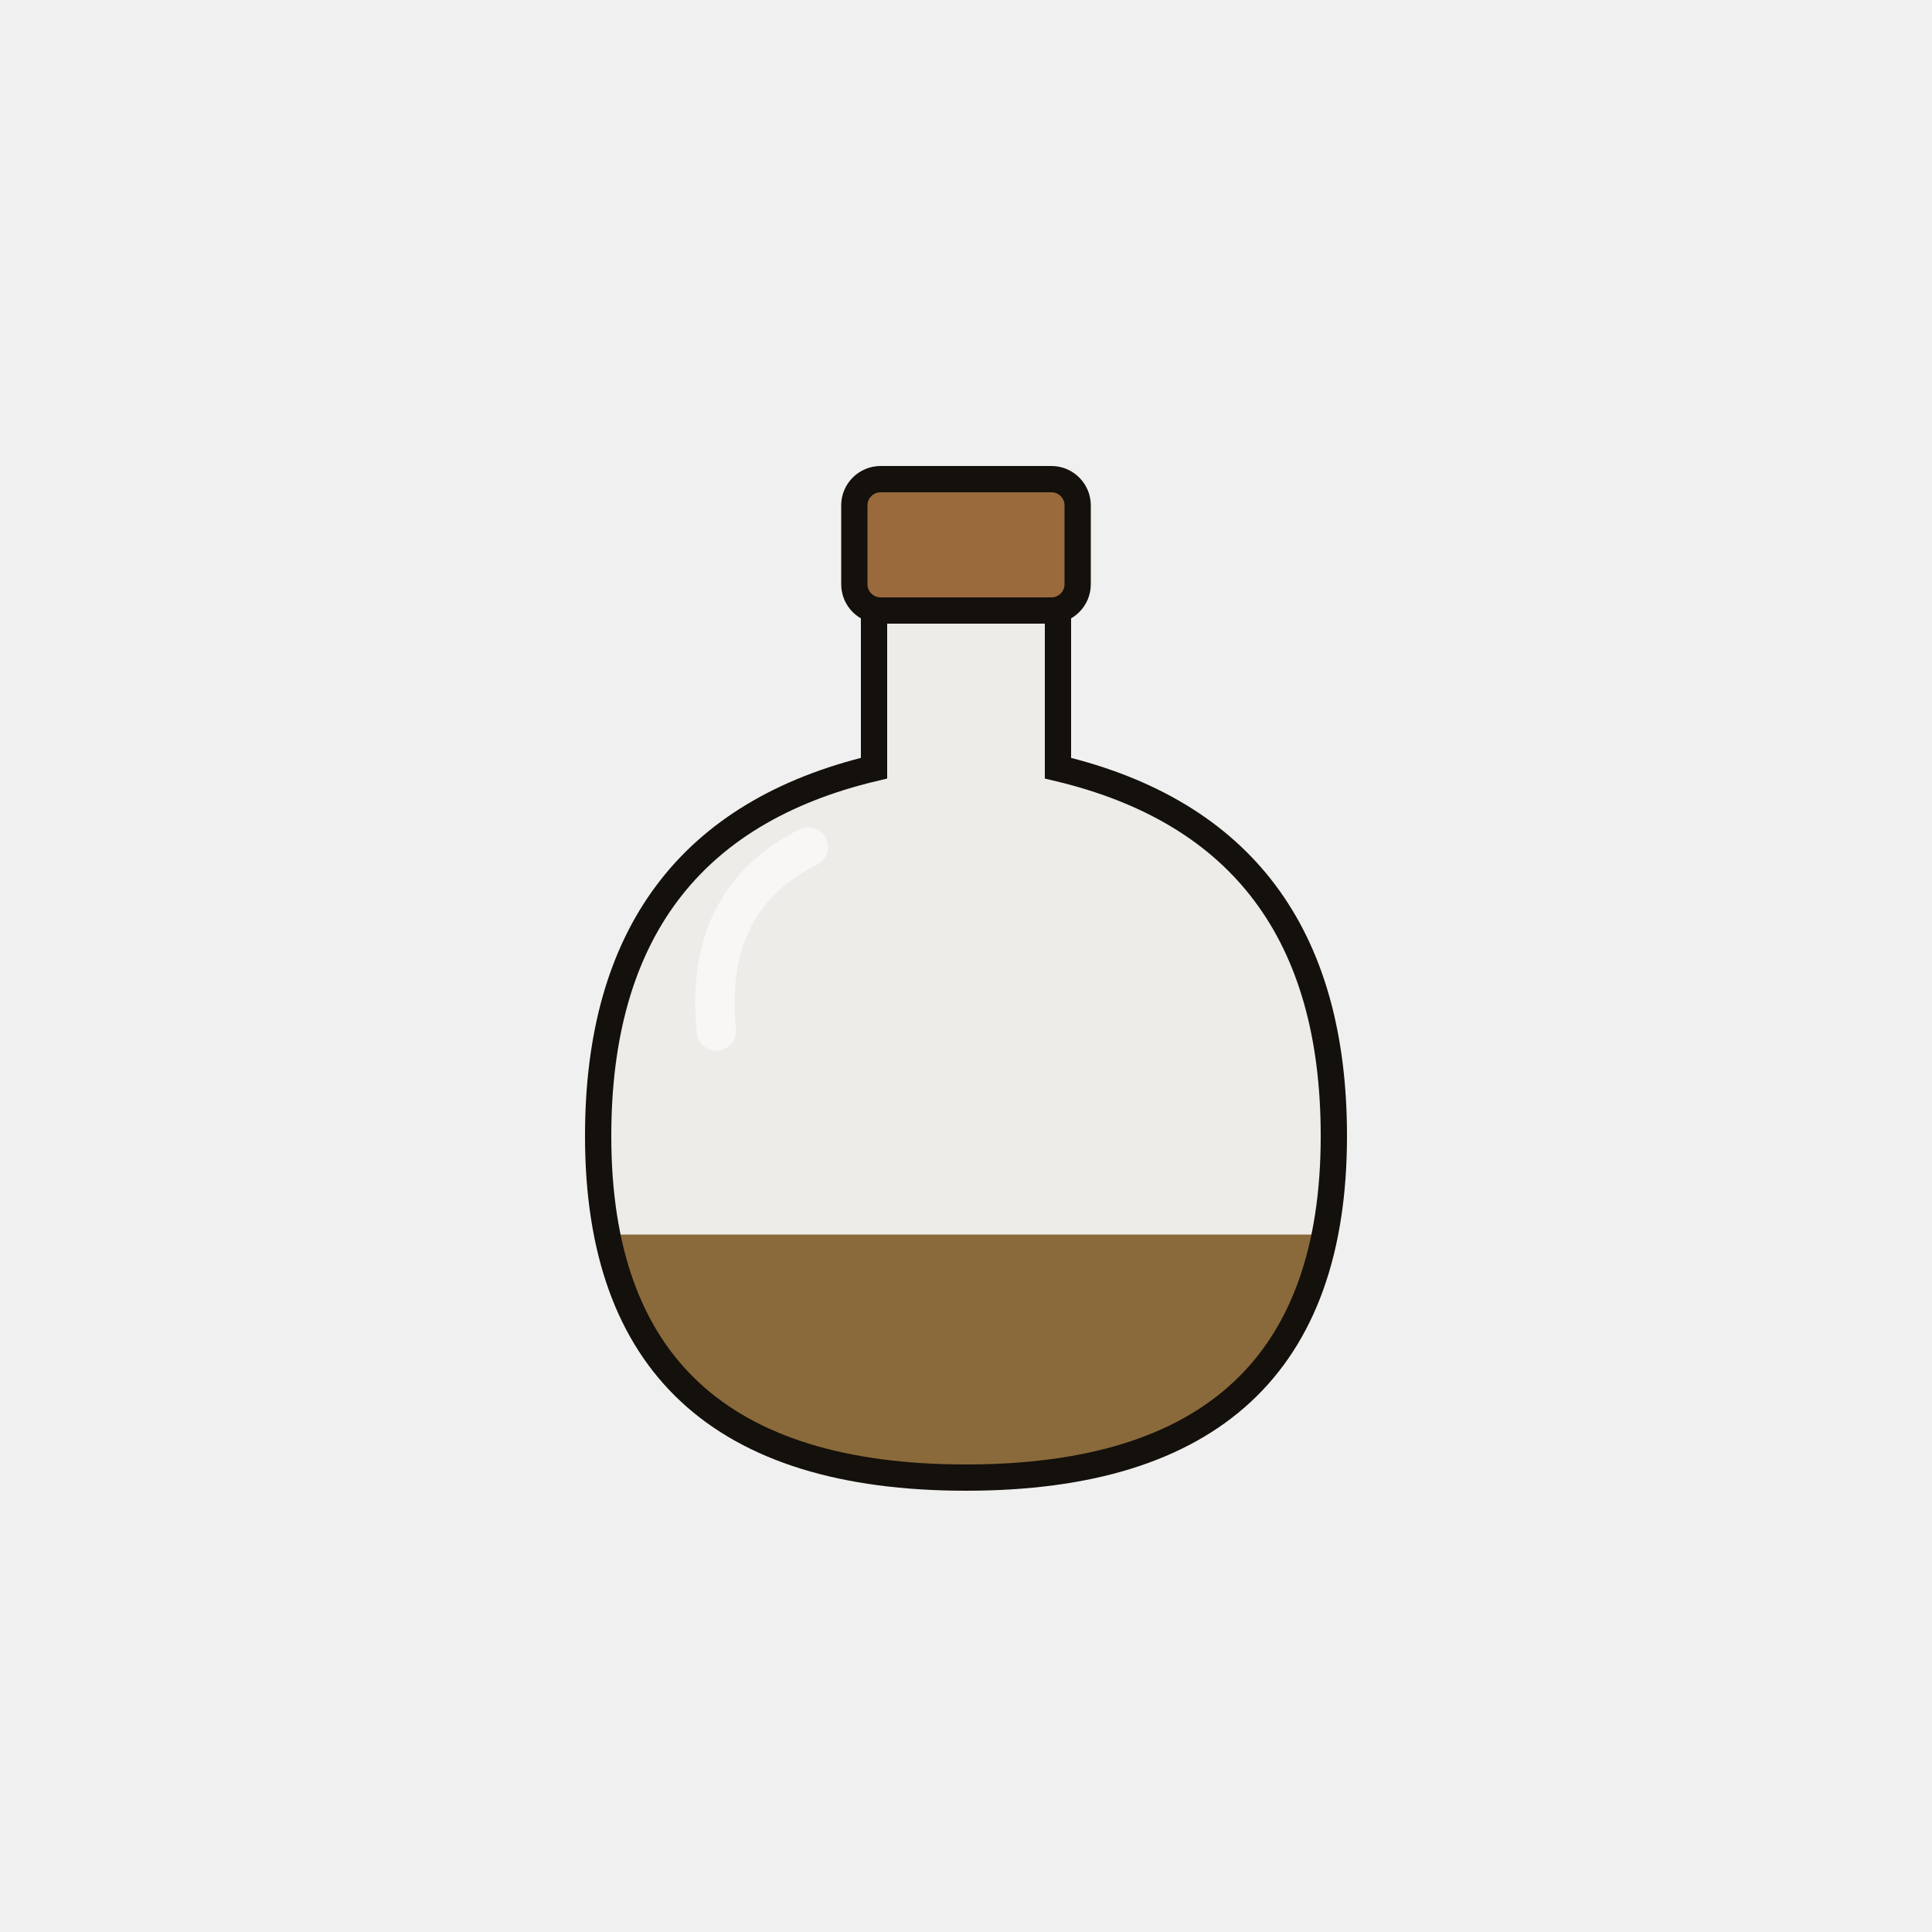
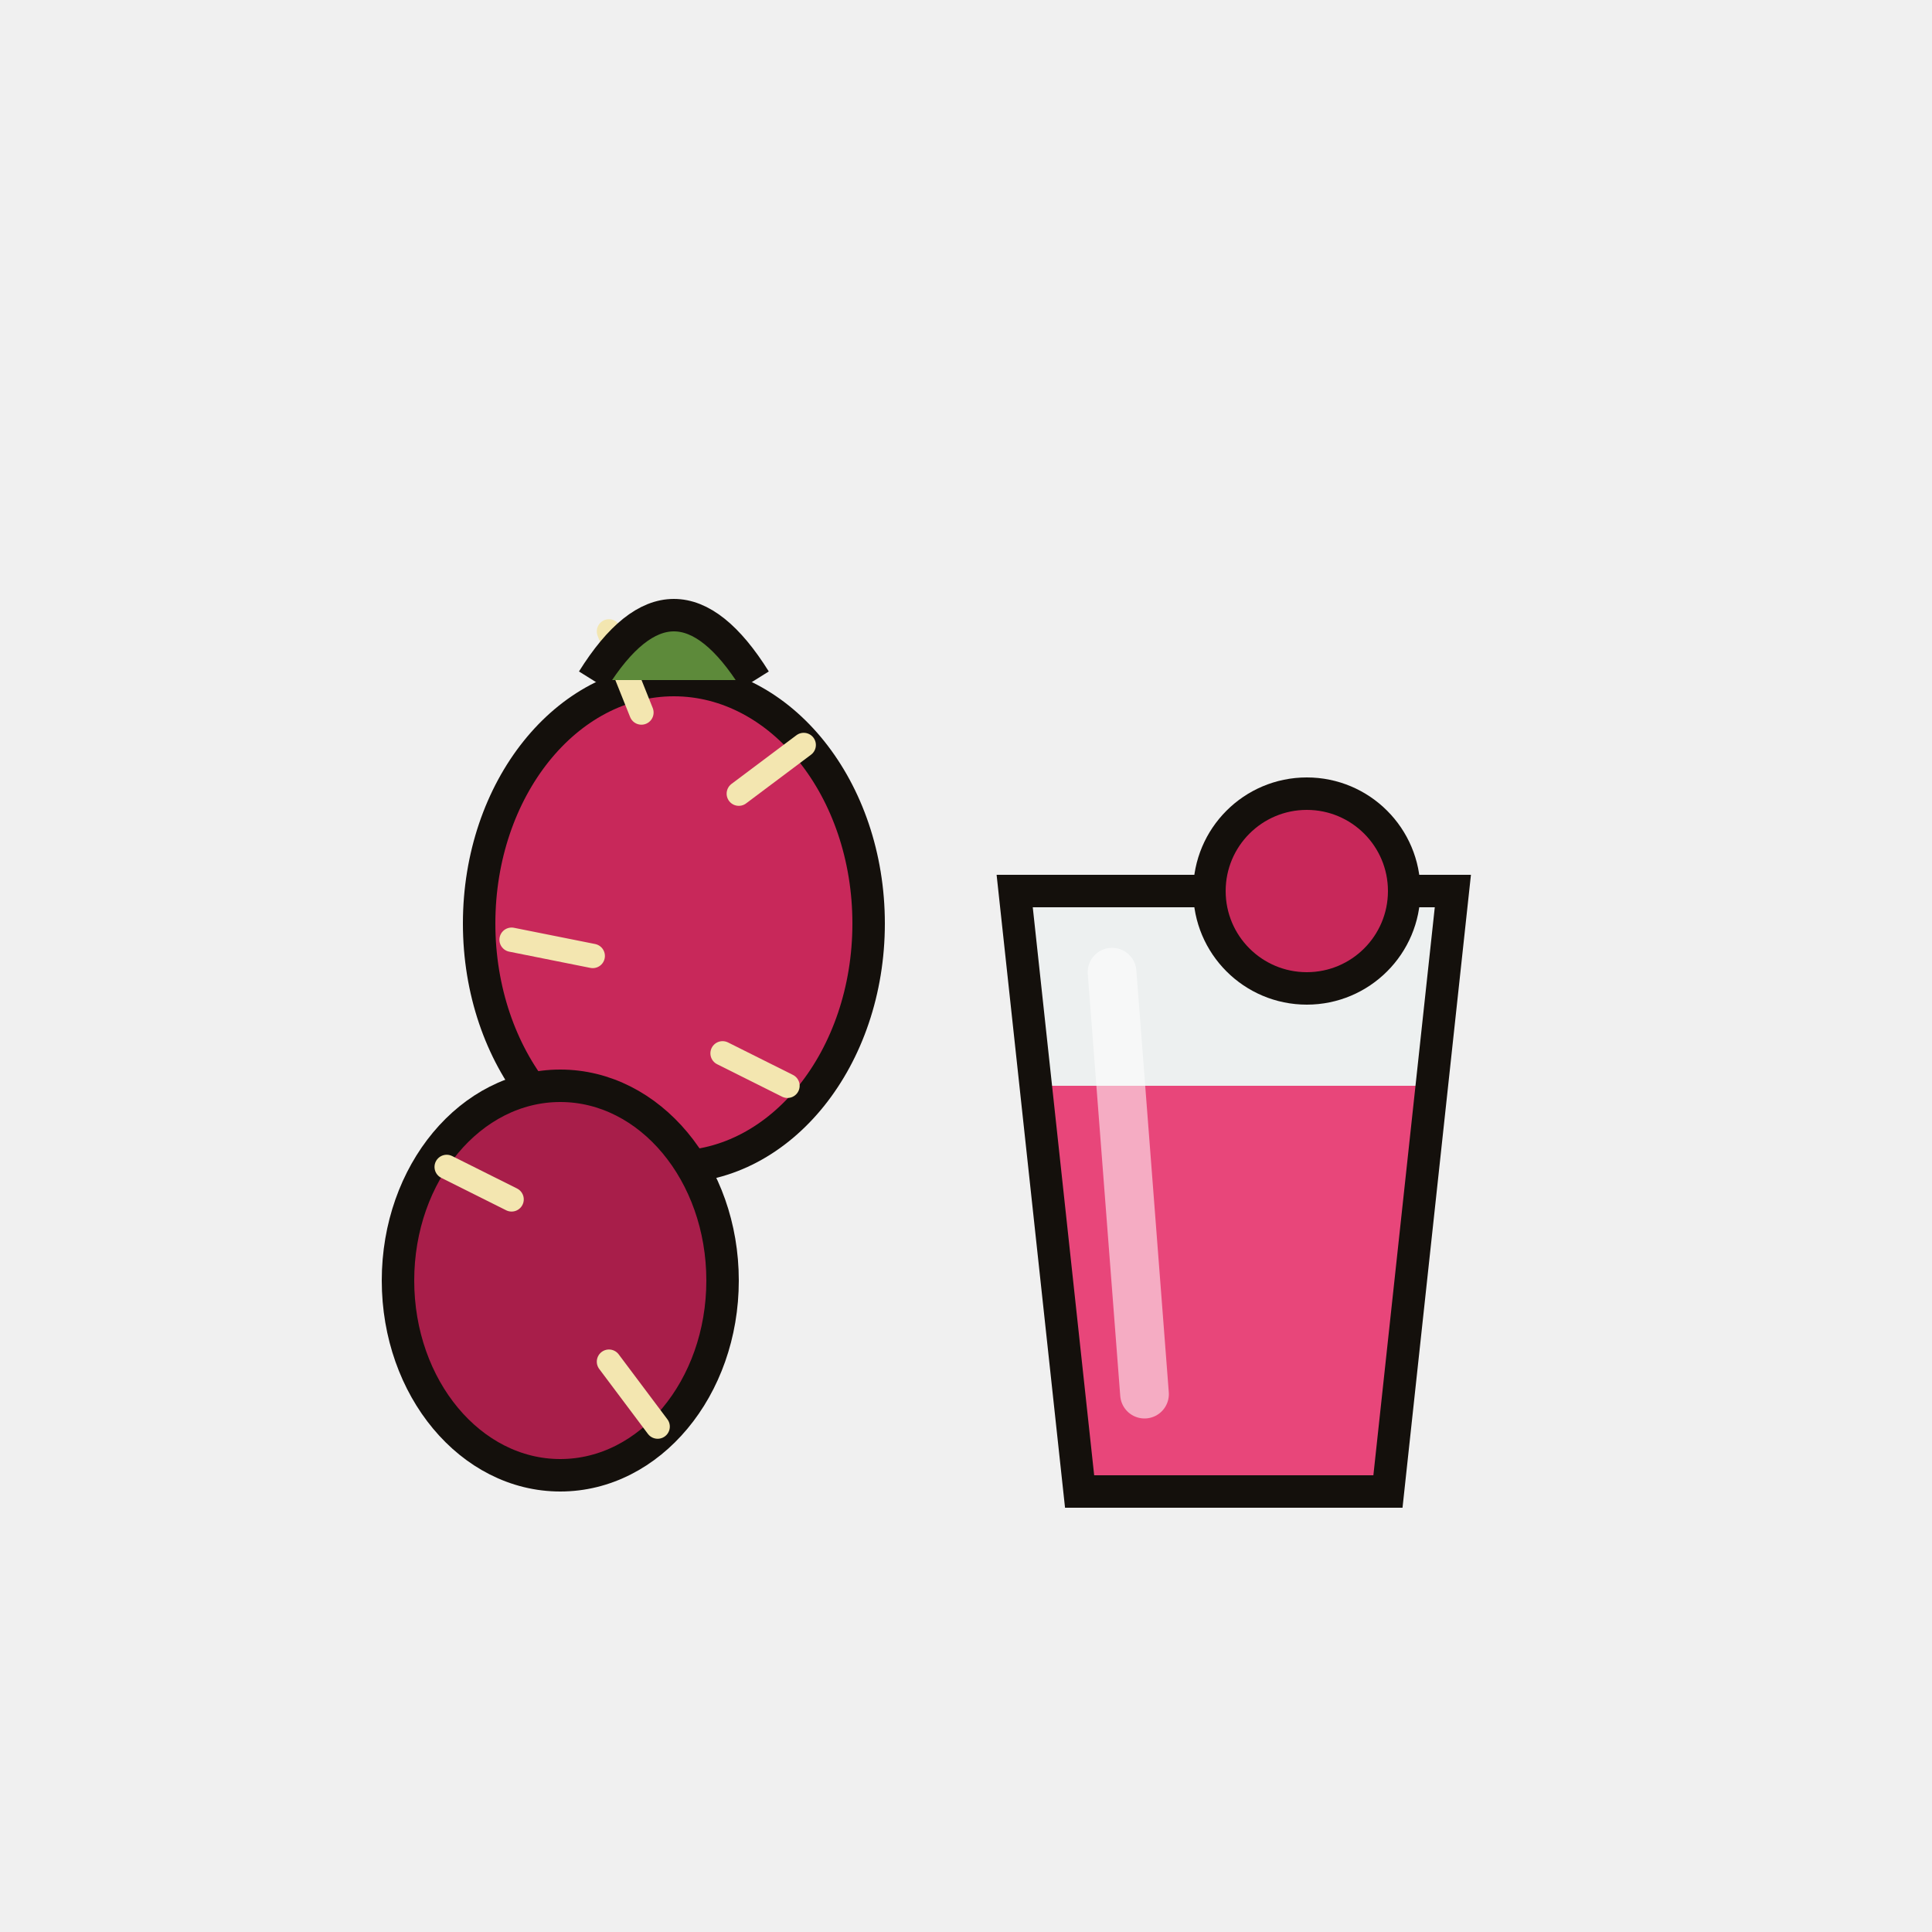
<svg xmlns="http://www.w3.org/2000/svg" viewBox="0 0 200 200" width="200" height="200">
  <defs />
-   <g transform="translate(100 104) scale(0.680)">
-     <clipPath id="bottle">
-       <path d="M-14,-62 L14,-62 L14,-36 Q56,-26 56,20 Q56,72 0,72 Q-56,72 -56,20 Q-56,-26 -14,-36 Z" />
-     </clipPath>
-     <path d="M-14,-62 L14,-62 L14,-36 Q56,-26 56,20 Q56,72 0,72 Q-56,72 -56,20 Q-56,-26 -14,-36 Z" fill="#e8e2d0" fill-opacity="0.25" />
-     <rect x="-60" y="35.0" width="120" height="45.0" fill="#8a6a3a" clip-path="url(#bottle)" />
-     <path d="M-14,-62 L14,-62 L14,-36 Q56,-26 56,20 Q56,72 0,72 Q-56,72 -56,20 Q-56,-26 -14,-36 Z" fill="none" stroke="#14100c" stroke-width="4" />
-     <rect x="-17" y="-80" width="34" height="20" rx="4" fill="#9a6a3c" stroke="#14100c" stroke-width="4" />
-     <path d="M-38,4 Q-40,-16 -24,-24" fill="none" stroke="#ffffff" stroke-opacity="0.6" stroke-width="6" stroke-linecap="round" />
+   <g transform="translate(100 104) scale(0.840)">
+     <ellipse cx="-36" cy="-10" rx="24" ry="30" fill="#c8285a" stroke="#14100c" stroke-width="4" />
+     <ellipse cx="-50" cy="34" rx="20" ry="24" fill="#a81e4a" stroke="#14100c" stroke-width="4" />
+     <path d="M-40,-36 L-44,-46 M-28,-26 L-20,-32 M-46,-6 L-56,-8 M-30,6 L-22,10 M-56,24 L-64,20 M-44,44 L-38,52" stroke="#f3e6b0" stroke-width="3" stroke-linecap="round" />
+     <path d="M-46,-40 Q-36,-56 -26,-40" fill="#5d8a3a" stroke="#14100c" stroke-width="4" />
+     <path d="M6,-14 L60,-14 L52,60 L14,60 Z" fill="#e8f0f0" fill-opacity="0.35" />
+     <path d="M10,10 L56,10 L52,60 L14,60 Z" fill="#e8467a" />
+     <path d="M6,-14 L60,-14 L52,60 L14,60 Z" fill="none" stroke="#14100c" stroke-width="4" />
+     <path d="M18,-4 L22,48" fill="none" stroke="#ffffff" stroke-opacity="0.55" stroke-width="6" stroke-linecap="round" />
+     <circle cx="42" cy="-14" r="12" fill="#c8285a" stroke="#14100c" stroke-width="4" />
  </g>
</svg>
